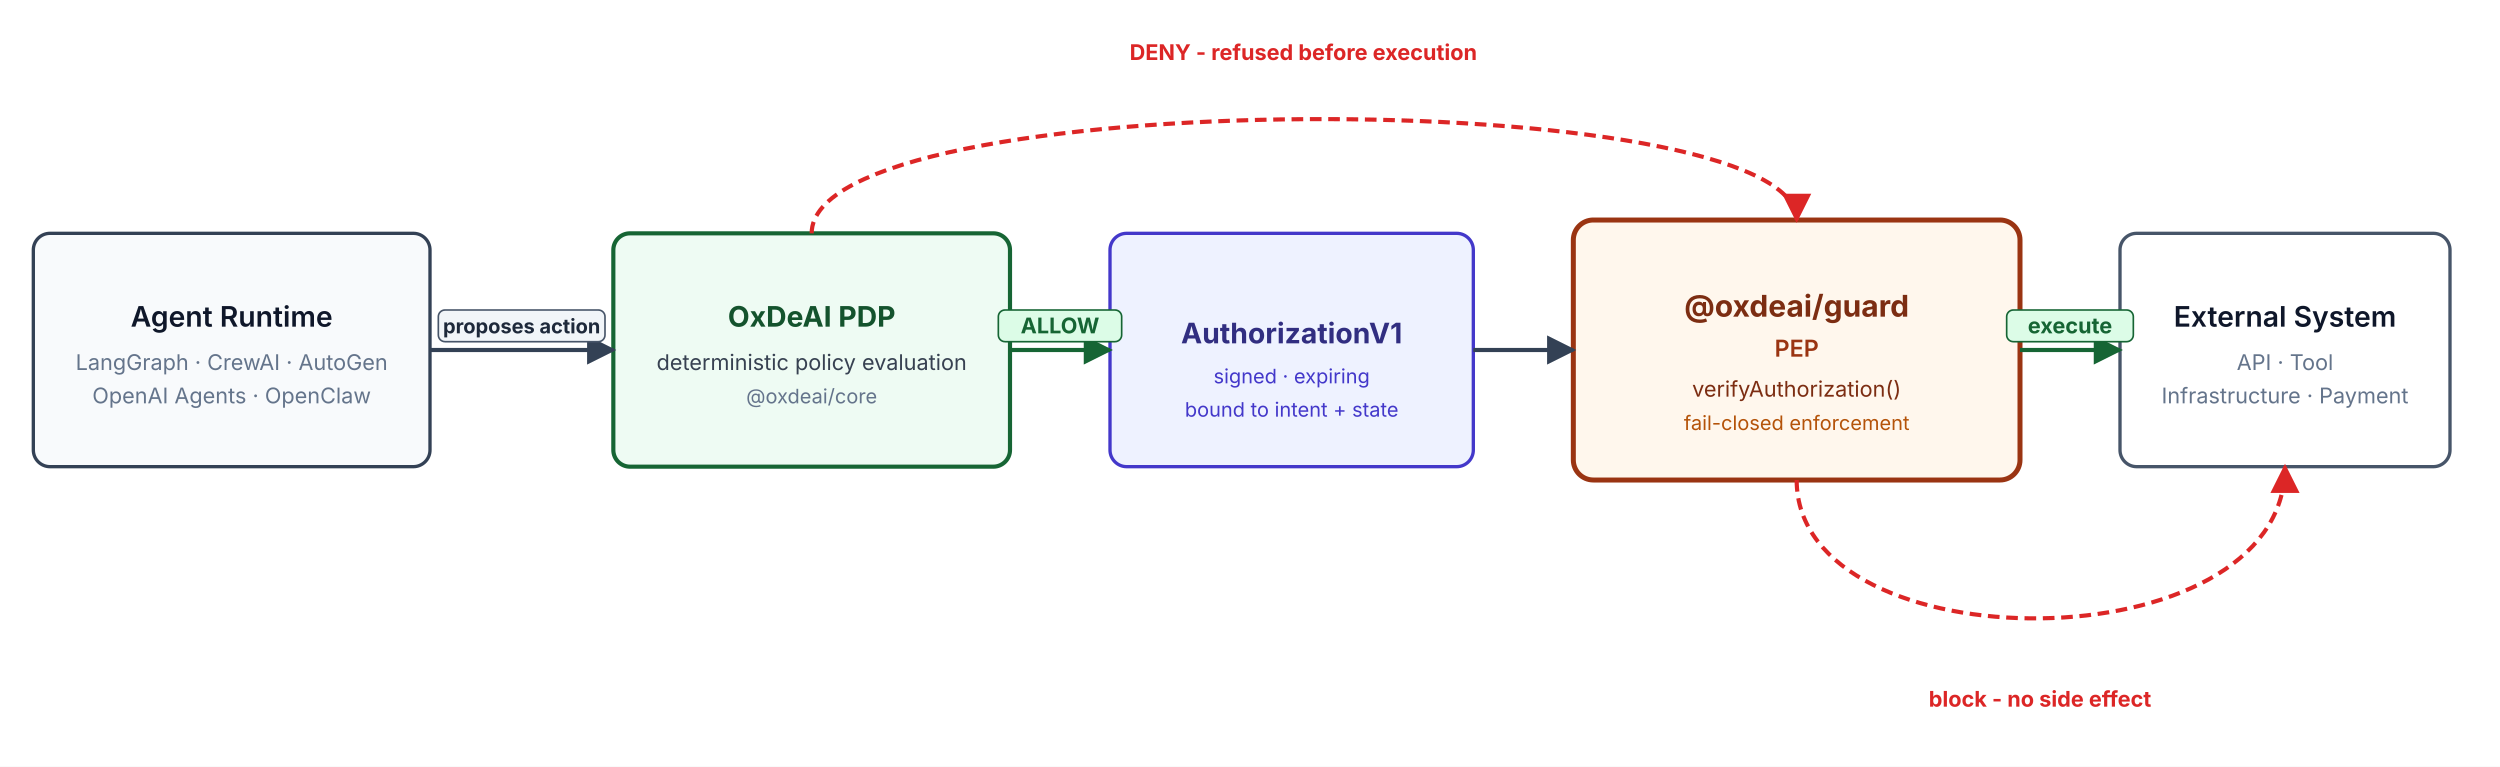
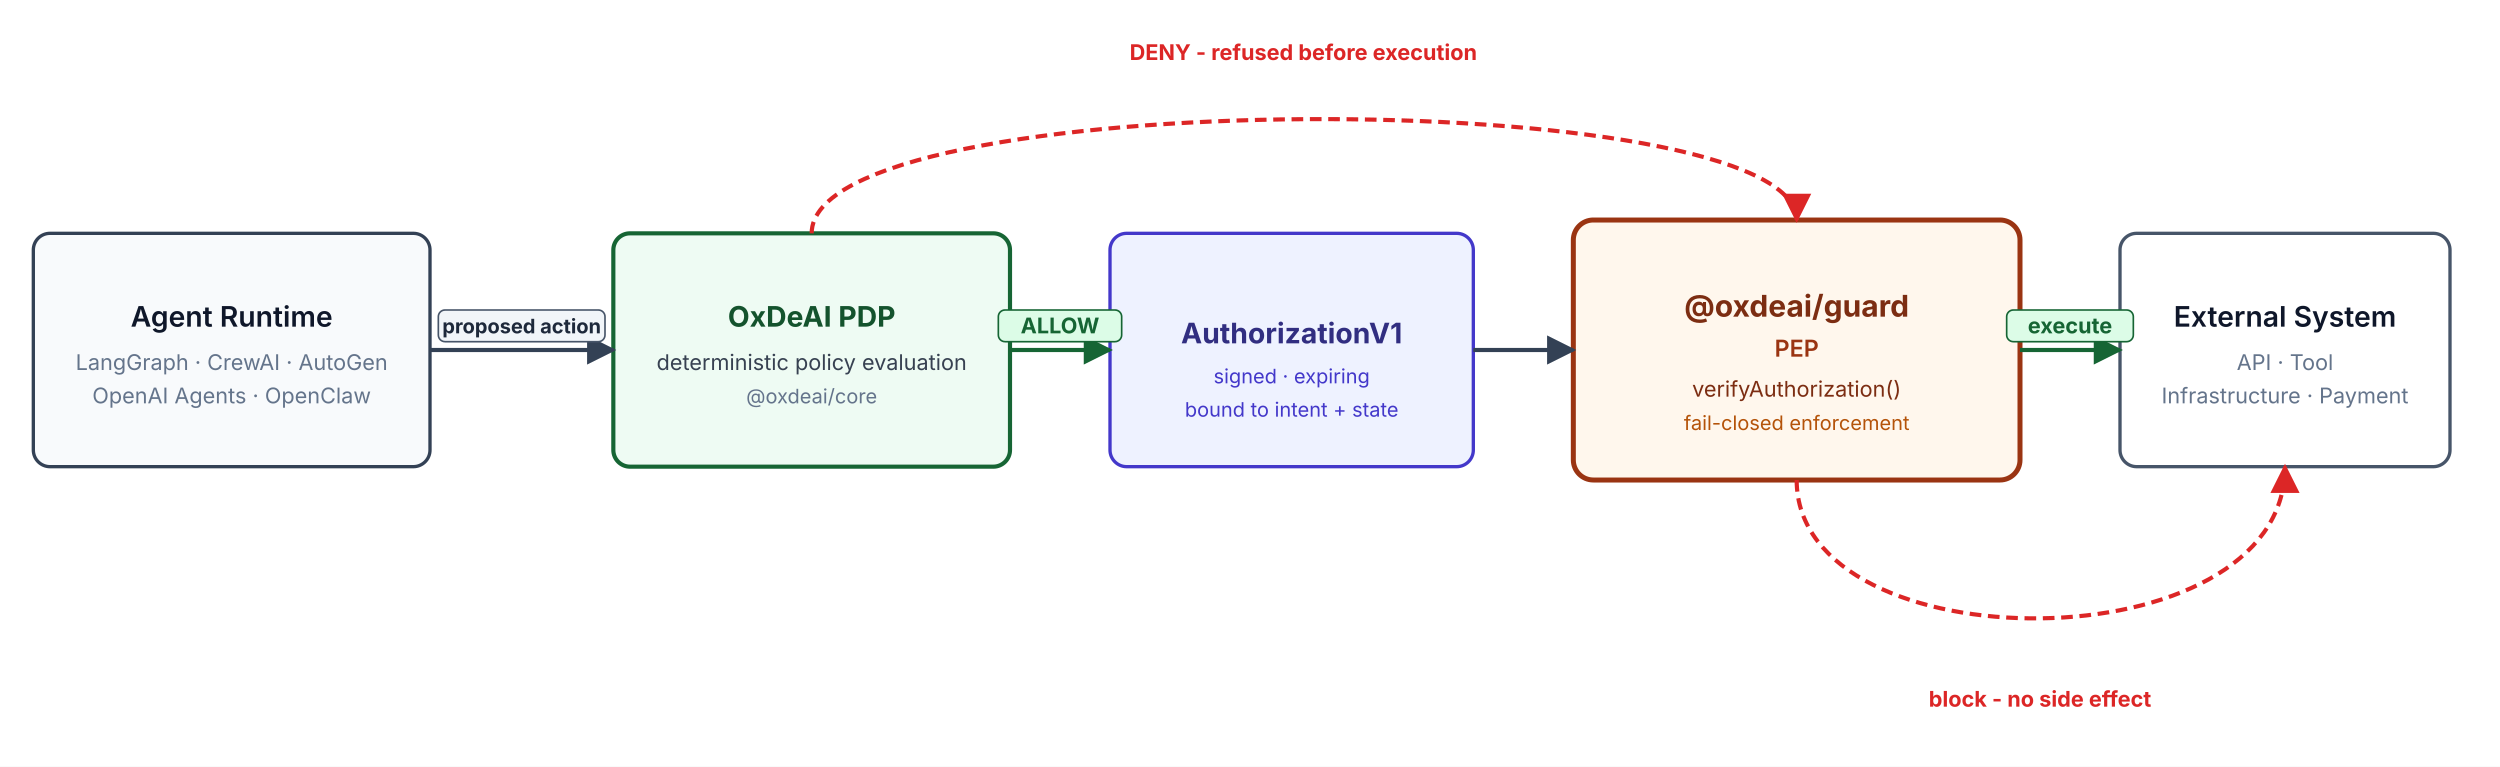
<svg xmlns="http://www.w3.org/2000/svg" width="1500" height="460" viewBox="0 0 1500 460" role="img" aria-label="OxDeAI - How It Works">
  <rect width="1500" height="460" fill="#ffffff" />
  <defs>
    <marker id="arr" viewBox="0 0 10 10" refX="9" refY="5" markerWidth="7" markerHeight="7" orient="auto-start-reverse">
      <path d="M 0 0 L 10 5 L 0 10 z" fill="#334155" />
    </marker>
    <marker id="arr-green" viewBox="0 0 10 10" refX="9" refY="5" markerWidth="7" markerHeight="7" orient="auto-start-reverse">
      <path d="M 0 0 L 10 5 L 0 10 z" fill="#166534" />
    </marker>
    <marker id="arr-red" viewBox="0 0 10 10" refX="9" refY="5" markerWidth="7" markerHeight="7" orient="auto-start-reverse">
      <path d="M 0 0 L 10 5 L 0 10 z" fill="#dc2626" />
    </marker>
  </defs>
  <rect x="20" y="140" width="238" height="140" rx="10" fill="#f8fafc" stroke="#334155" stroke-width="2" />
  <text x="139" y="196" font-family="Inter, Arial, sans-serif" font-size="17" fill="#0f172a" font-weight="600" text-anchor="middle">Agent Runtime</text>
  <text x="139" y="222" font-family="Inter, Arial, sans-serif" font-size="13" fill="#64748b" text-anchor="middle">LangGraph · CrewAI · AutoGen</text>
  <text x="139" y="242" font-family="Inter, Arial, sans-serif" font-size="13" fill="#64748b" text-anchor="middle">OpenAI Agents · OpenClaw</text>
  <rect x="368" y="140" width="238" height="140" rx="10" fill="#eefbf3" stroke="#166534" stroke-width="2.5" />
  <text x="487" y="196" font-family="Inter, Arial, sans-serif" font-size="17" fill="#14532d" font-weight="700" text-anchor="middle">OxDeAI PDP</text>
  <text x="487" y="222" font-family="Inter, Arial, sans-serif" font-size="13" fill="#374151" text-anchor="middle">deterministic policy evaluation</text>
  <text x="487" y="242" font-family="Inter, Arial, sans-serif" font-size="12" fill="#64748b" text-anchor="middle">@oxdeai/core</text>
  <rect x="666" y="140" width="218" height="140" rx="10" fill="#eef2ff" stroke="#4338ca" stroke-width="2" />
  <text x="775" y="206" font-family="Inter, Arial, sans-serif" font-size="17" fill="#312e81" font-weight="700" text-anchor="middle">AuthorizationV1</text>
  <text x="775" y="230" font-family="Inter, Arial, sans-serif" font-size="12" fill="#4338ca" text-anchor="middle">signed · expiring</text>
  <text x="775" y="250" font-family="Inter, Arial, sans-serif" font-size="12" fill="#4338ca" text-anchor="middle">bound to intent + state</text>
  <rect x="944" y="132" width="268" height="156" rx="12" fill="#fff7ed" stroke="#9a3412" stroke-width="3" />
  <text x="1078" y="190" font-family="Inter, Arial, sans-serif" font-size="18" fill="#7c2d12" font-weight="700" text-anchor="middle">@oxdeai/guard</text>
  <text x="1078" y="214" font-family="Inter, Arial, sans-serif" font-size="14" fill="#9a3412" font-weight="600" text-anchor="middle">PEP</text>
  <text x="1078" y="238" font-family="Inter, Arial, sans-serif" font-size="13" fill="#7c2d12" text-anchor="middle">verifyAuthorization()</text>
  <text x="1078" y="258" font-family="Inter, Arial, sans-serif" font-size="12" fill="#b45309" text-anchor="middle">fail-closed enforcement</text>
  <rect x="1272" y="140" width="198" height="140" rx="10" fill="#ffffff" stroke="#475569" stroke-width="2" />
  <text x="1371" y="196" font-family="Inter, Arial, sans-serif" font-size="17" fill="#0f172a" font-weight="600" text-anchor="middle">External System</text>
  <text x="1371" y="222" font-family="Inter, Arial, sans-serif" font-size="13" fill="#64748b" text-anchor="middle">API · Tool</text>
  <text x="1371" y="242" font-family="Inter, Arial, sans-serif" font-size="13" fill="#64748b" text-anchor="middle">Infrastructure · Payment</text>
  <line x1="258" y1="210" x2="368" y2="210" stroke="#334155" stroke-width="2.5" marker-end="url(#arr)" />
  <rect x="263" y="186" width="100" height="19" rx="4" fill="#f1f5f9" stroke="#475569" stroke-width="1" />
-   <text x="313" y="200" font-family="Inter, Arial, sans-serif" font-size="12" fill="#1e293b" font-weight="700" text-anchor="middle">proposes action</text>
+   <text x="313" y="200" font-family="Inter, Arial, sans-serif" font-size="12" fill="#1e293b" font-weight="700" text-anchor="middle">proposed action</text>
  <line x1="606" y1="210" x2="666" y2="210" stroke="#166534" stroke-width="2.5" marker-end="url(#arr-green)" />
  <rect x="599" y="186" width="74" height="19" rx="4" fill="#dcfce7" stroke="#166534" stroke-width="1" />
  <text x="636" y="200" font-family="Inter, Arial, sans-serif" font-size="13" fill="#166534" font-weight="700" text-anchor="middle">ALLOW</text>
  <line x1="884" y1="210" x2="944" y2="210" stroke="#334155" stroke-width="2.5" marker-end="url(#arr)" />
  <line x1="1212" y1="210" x2="1272" y2="210" stroke="#166534" stroke-width="2.5" marker-end="url(#arr-green)" />
  <rect x="1204" y="186" width="76" height="19" rx="4" fill="#dcfce7" stroke="#166534" stroke-width="1" />
  <text x="1242" y="200" font-family="Inter, Arial, sans-serif" font-size="13" fill="#166534" font-weight="700" text-anchor="middle">execute</text>
  <path d="M 487 140 C 487 50 1078 50 1078 132" stroke="#dc2626" stroke-width="2.5" stroke-dasharray="7,4" fill="none" marker-end="url(#arr-red)" />
  <text x="782" y="36" font-family="Inter, Arial, sans-serif" font-size="13" fill="#dc2626" font-weight="700" text-anchor="middle">DENY - refused before execution</text>
  <path d="M 1078 288 C 1078 400 1371 400 1371 280" stroke="#dc2626" stroke-width="2.5" stroke-dasharray="7,4" fill="none" marker-end="url(#arr-red)" />
  <text x="1224" y="424" font-family="Inter, Arial, sans-serif" font-size="13" fill="#dc2626" font-weight="700" text-anchor="middle">block - no side effect</text>
</svg>
